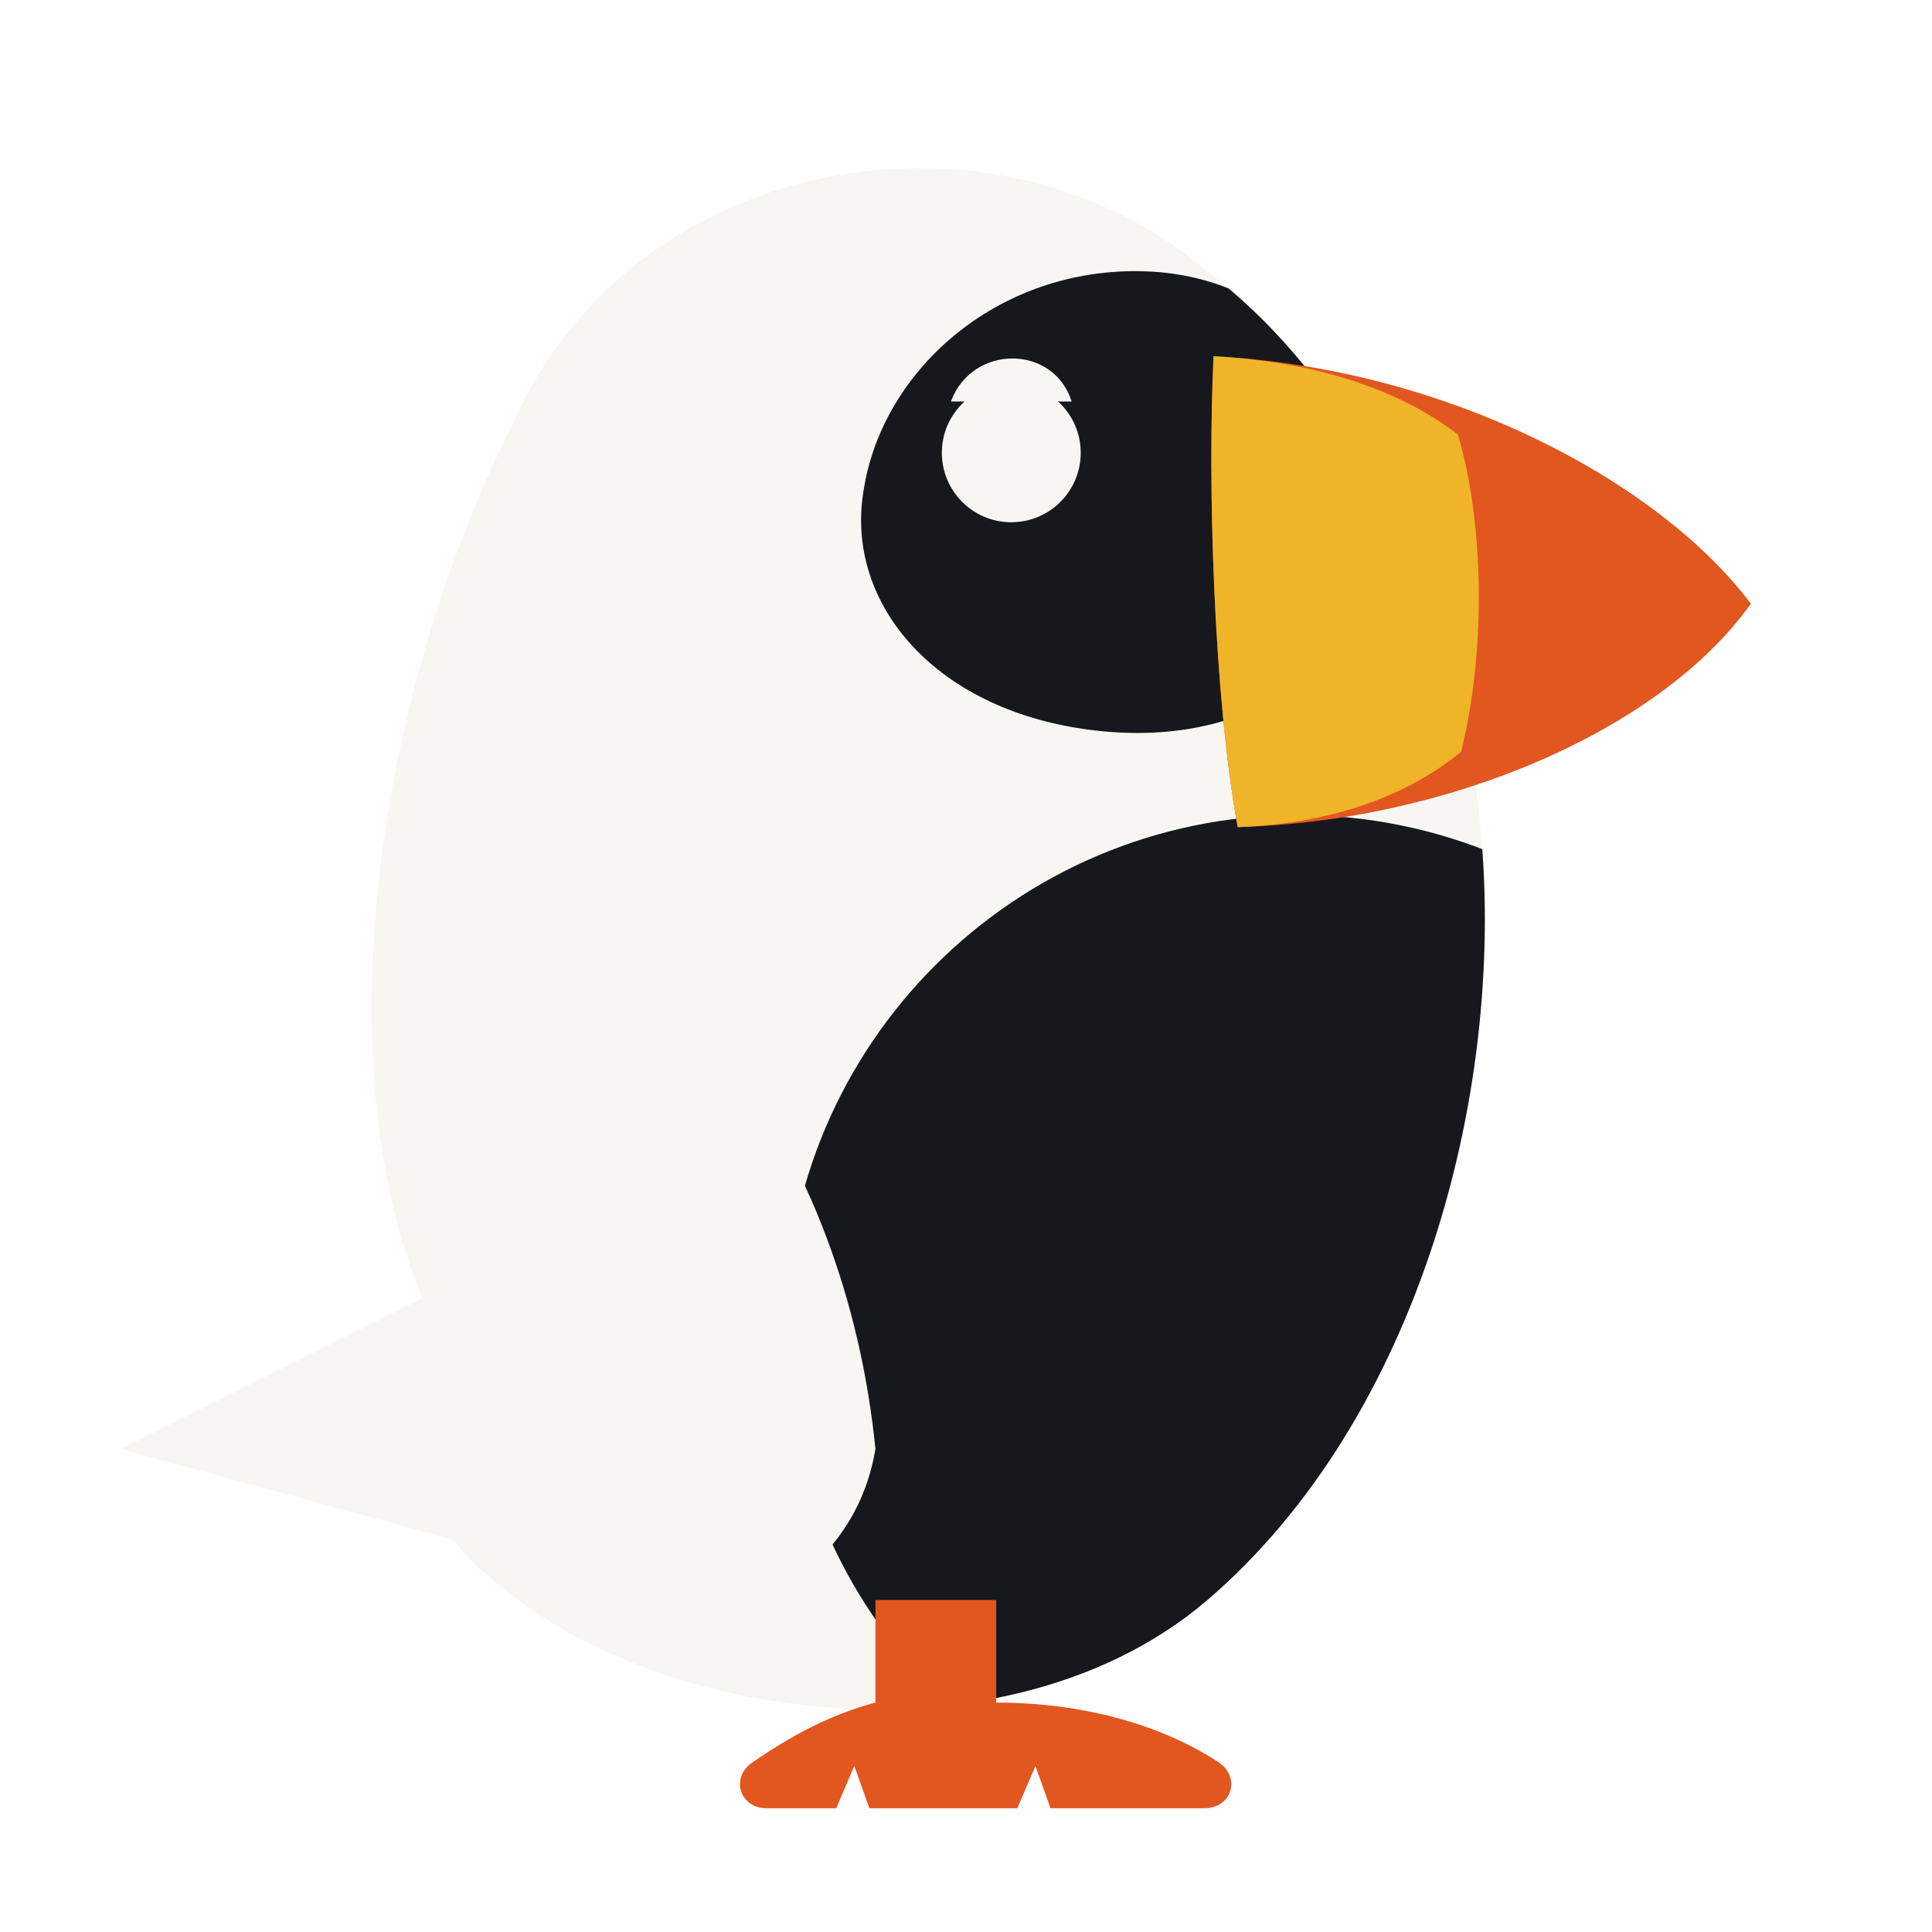
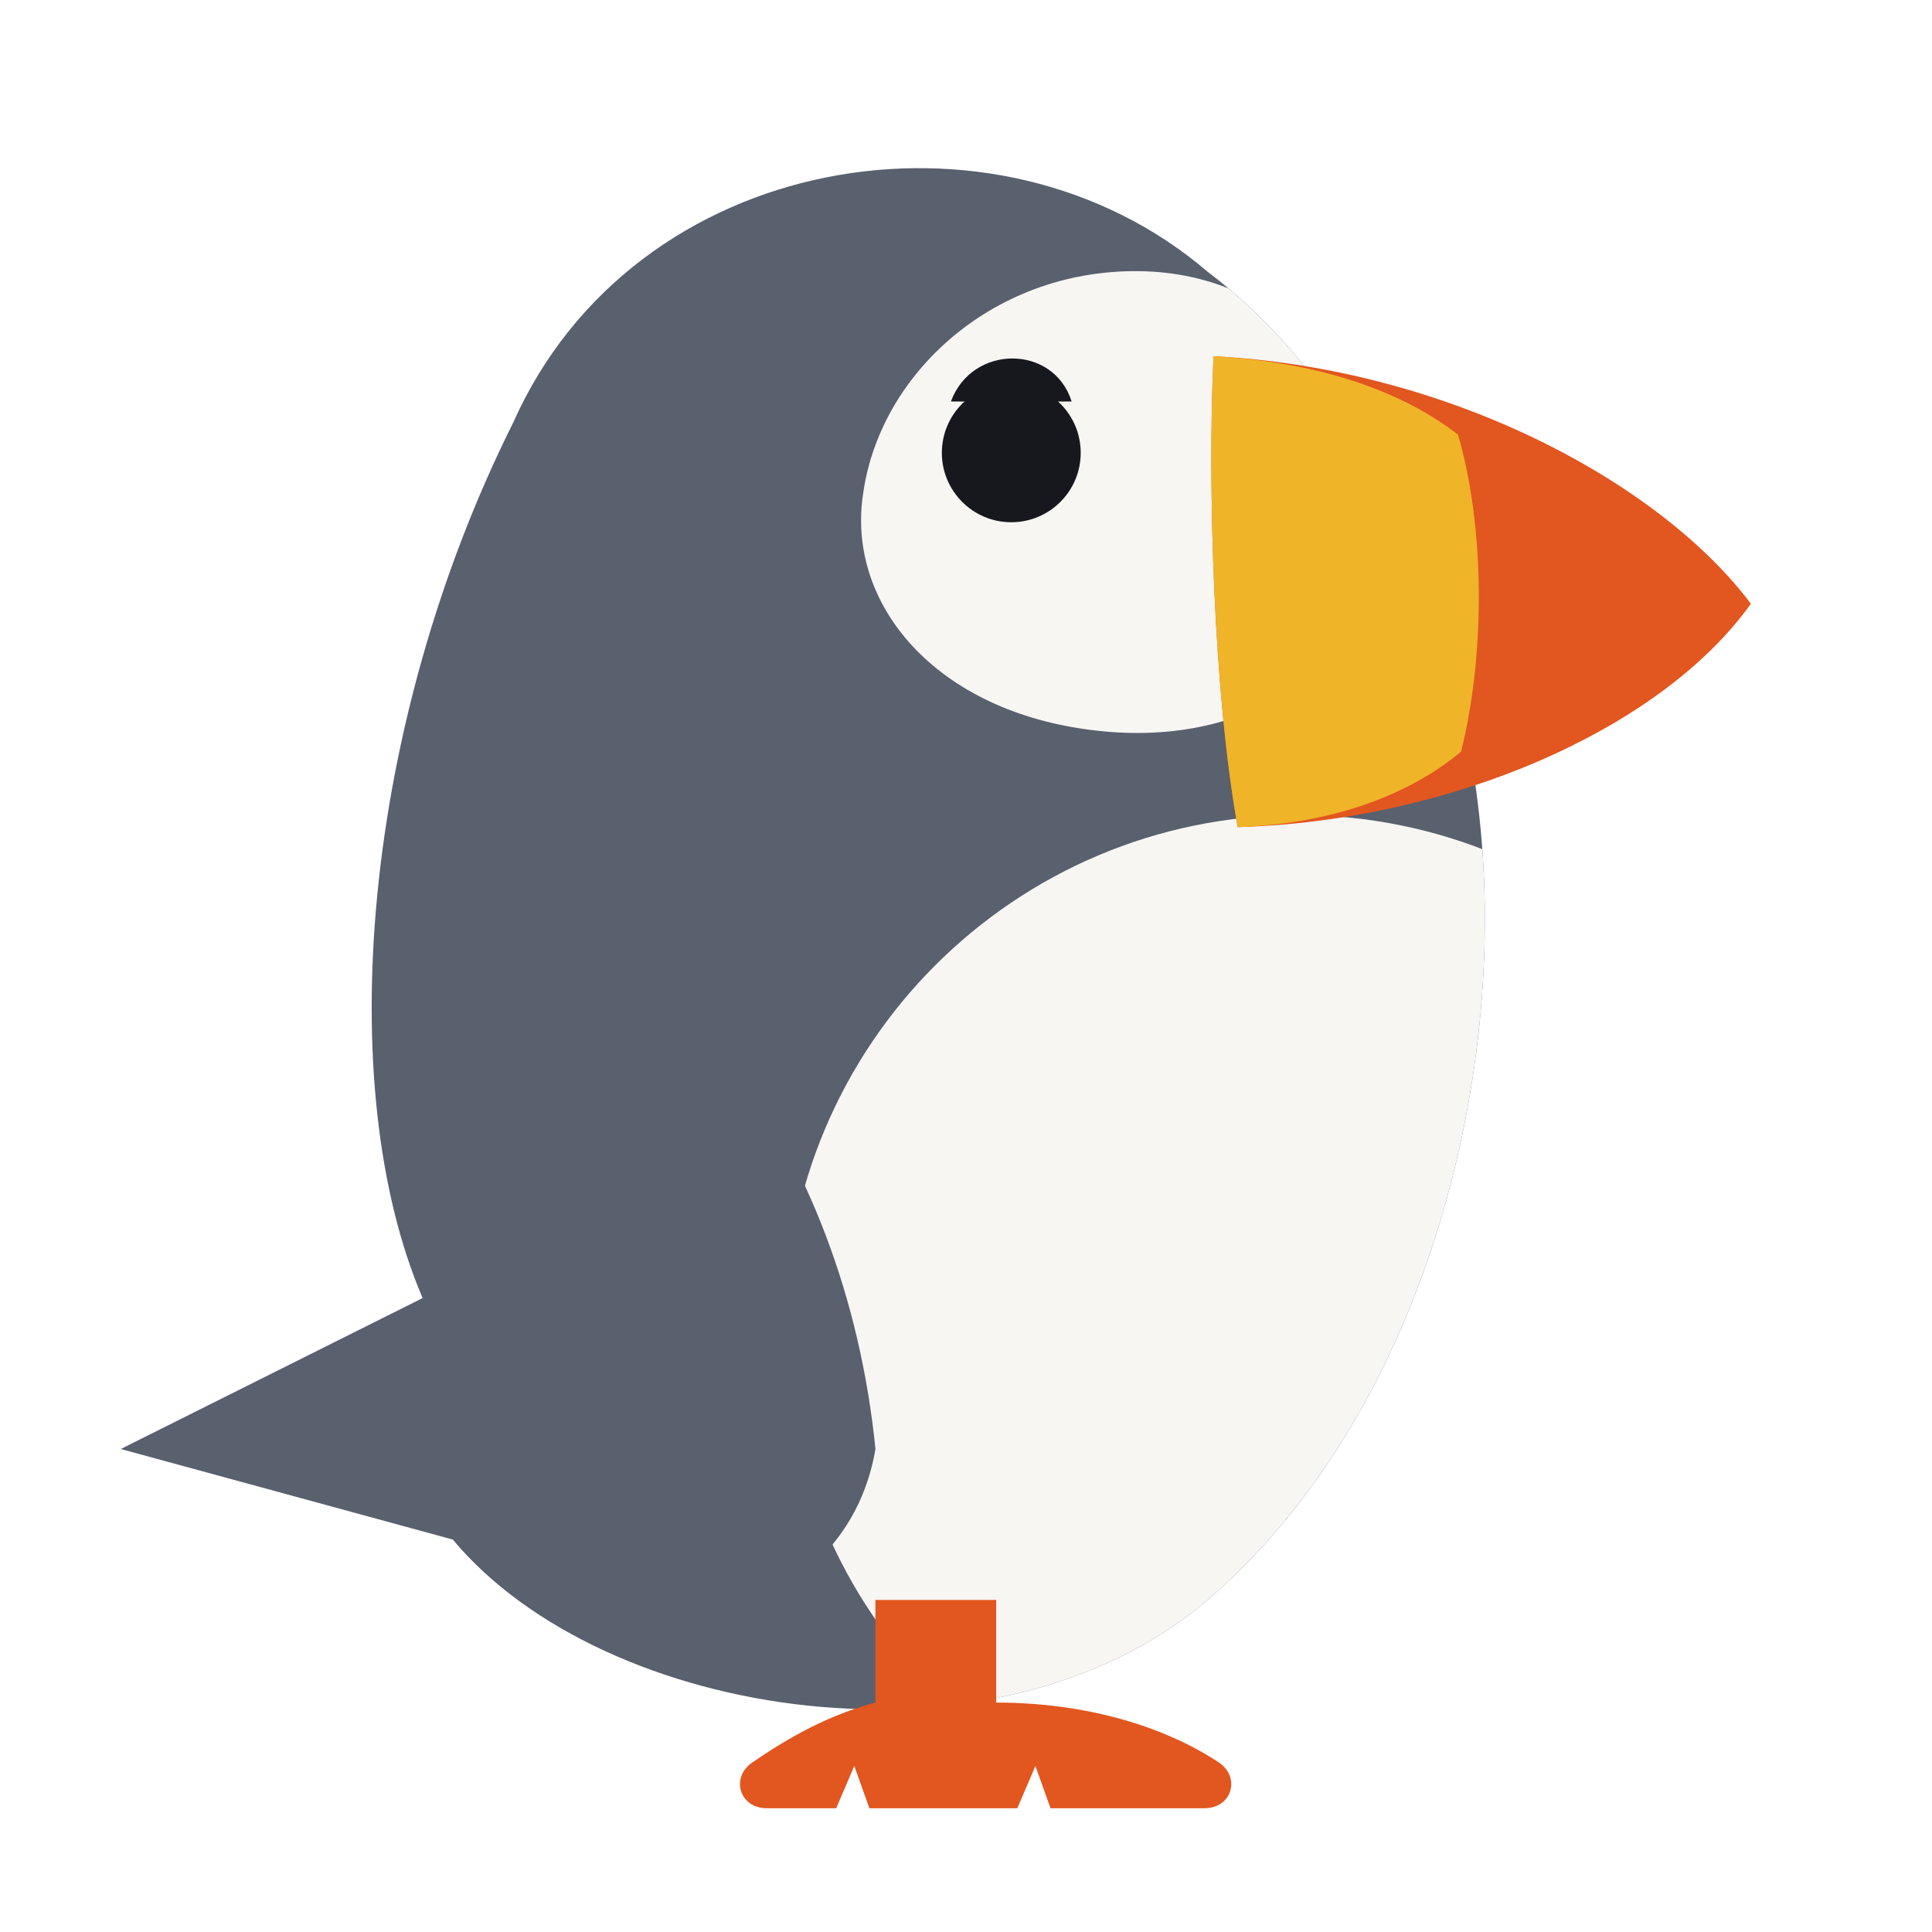
<svg xmlns="http://www.w3.org/2000/svg" viewBox="0 0 64 64">
  <defs>
    <clipPath id="k">
      <path d="M40 9 C33 3 21 5 17 14 C12 24 11 36 14 43 L4 48 L15 51 C20 57 33 59 40 53 C47 47 50 36 49 27 C48 18 44 12 40 9 Z" />
    </clipPath>
  </defs>
-   <path fill="#F7F6F3" d="M40 9 C33 3 21 5 17 14 C12 24 11 36 14 43 L4 48 L15 51 C20 57 33 59 40 53 C47 47 50 36 49 27 C48 18 44 12 40 9 Z" />
+   <path fill="#59606E" d="M40 9 C33 3 21 5 17 14 C12 24 11 36 14 43 L4 48 L15 51 C20 57 33 59 40 53 C47 47 50 36 49 27 C48 18 44 12 40 9 Z" />
  <g clip-path="url(#k)">
-     <ellipse cx="43" cy="44" rx="17" ry="17" fill="#16181D" />
-     <path fill="#16181D" d="M45.5 17.5 C45.5 22 41.5 24.8 36.3 24.2 C31 23.6 28 20 28.6 16.3 C29.2 12.2 33.2 8.7 38.2 9 C42.8 9.3 45.5 13 45.5 17.5 Z" />
-     <path fill="#F7F6F3" d="M14 28 C22 30 28 38 29 48 C28 54 20 56 15 50 Z" />
+     <ellipse cx="43" cy="44" rx="17" ry="17" fill="#F7F6F3" />
+     <path fill="#F7F6F3" d="M45.5 17.5 C45.5 22 41.5 24.8 36.3 24.2 C31 23.6 28 20 28.6 16.3 C29.2 12.2 33.2 8.7 38.2 9 C42.8 9.3 45.5 13 45.5 17.5 Z" />
+     <path fill="#59606E" d="M14 28 C22 30 28 38 29 48 C28 54 20 56 15 50 Z" />
  </g>
  <path fill="#E2561F" d="M40.2 11.8 C48 12.2 55 16 58 20 C55 24.2 48 27.2 41 27.4 C40.2 23 40 16 40.2 11.8 Z" />
  <path fill="#F0B429" d="M40.2 11.8 C43.8 12 46.5 13 48.3 14.4 C49.2 17.5 49.2 21.7 48.4 24.9 C46.6 26.4 44 27.3 41 27.4 C40.2 23 40 16 40.2 11.8 Z" />
-   <circle cx="33.5" cy="15" r="2.3" fill="#F7F6F3" />
-   <path fill="#F7F6F3" d="M31.5 13.3 C32.2 11.4 34.9 11.4 35.5 13.3 Z" />
+   <circle cx="33.5" cy="15" r="2.3" fill="#16181D" />
+   <path fill="#16181D" d="M31.5 13.3 C32.2 11.4 34.9 11.4 35.5 13.3 Z" />
  <path fill="#E2561F" d="M29 53 h4 v3.4 c3 0 5.6 0.8 7.4 2 c0.7 0.5 0.4 1.5 -0.5 1.5 h-5.1 l-0.5 -1.4 l-0.6 1.4 h-4.9 l-0.5 -1.4 l-0.6 1.4 h-2.3 c-0.9 0 -1.2 -1 -0.5 -1.5 c1.3 -0.9 2.6 -1.6 4.1 -2 z" />
</svg>
